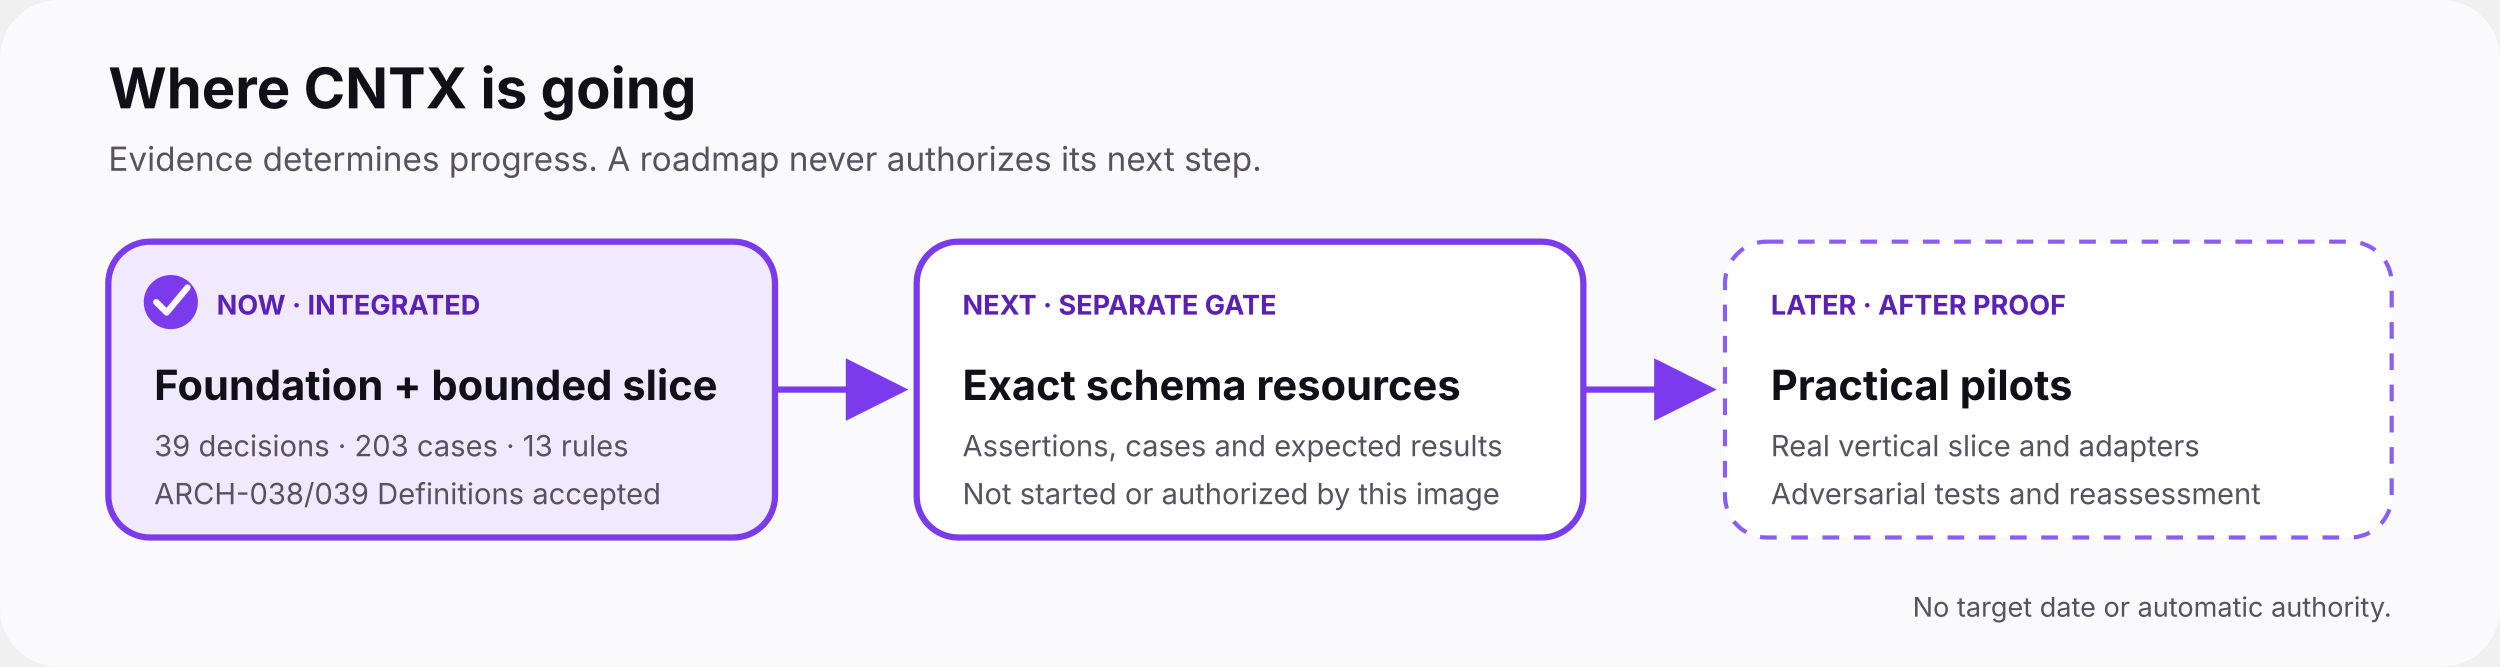
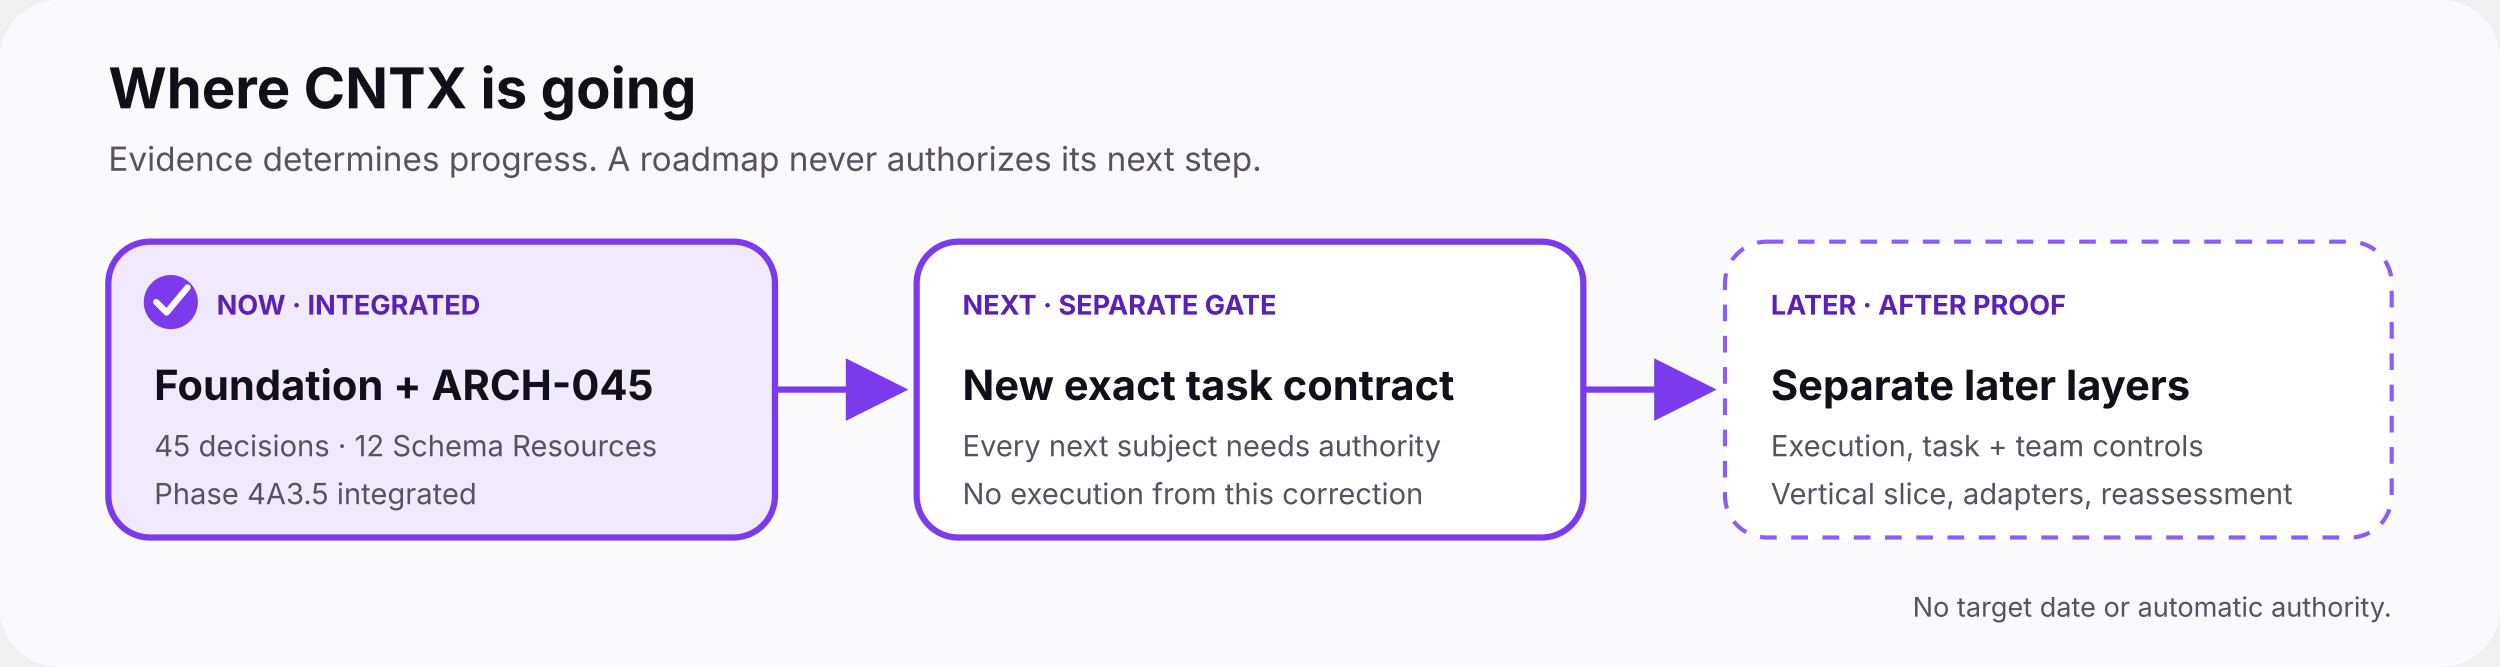
<svg xmlns="http://www.w3.org/2000/svg" viewBox="0 0 1200 320" role="img" aria-labelledby="title desc">
  <defs>
    <marker id="arrow" markerWidth="10" markerHeight="10" refX="8" refY="5" orient="auto">
      <path d="M0 0l10 5-10 5z" fill="#7C3AED" />
    </marker>
  </defs>
  <rect width="1200" height="320" rx="28" fill="#FAF9FC" />
  <text x="52" y="52" fill="#111018" font-family="Inter,Segoe UI,Arial,sans-serif" font-size="27" font-weight="700">Where CNTX is going</text>
  <text x="52" y="82" fill="#575260" font-family="Inter,Segoe UI,Arial,sans-serif" font-size="16">Evidence determines progress. A roadmap never authorizes its next step.</text>
  <g font-family="Inter,Segoe UI,Arial,sans-serif">
    <g transform="translate(52 116)">
      <rect width="320" height="142" rx="20" fill="#F1EAFE" stroke="#7C3AED" stroke-width="3" />
      <circle cx="30" cy="29" r="13" fill="#7C3AED" />
      <path d="M23 29l5 5 10-12" fill="none" stroke="#FFFFFF" stroke-width="3" stroke-linecap="round" stroke-linejoin="round" />
      <text x="52" y="35" fill="#5B21B6" font-size="13" font-weight="700">NOW · INTEGRATED</text>
-       <text x="22" y="76" fill="#111018" font-size="20" font-weight="700">Foundation + bounded slice</text>
-       <text x="22" y="103" fill="#575260" font-size="14">39 decisions · 203 cases · 13 rules</text>
-       <text x="22" y="126" fill="#575260" font-size="14">ARCH-038/039 Definitions accepted</text>
+       <text x="22" y="76" fill="#111018" font-size="20" font-weight="700">Foundation + ARCH-045</text>
+       <text x="22" y="103" fill="#575260" font-size="14">45 decisions · 12 Schema Resources</text>
+       <text x="22" y="126" fill="#575260" font-size="14">Phase 4A3.5 integrated</text>
    </g>
    <g transform="translate(440 116)">
      <rect width="320" height="142" rx="20" fill="#FFFFFF" stroke="#7C3AED" stroke-width="3" />
      <text x="22" y="35" fill="#5B21B6" font-size="13" font-weight="700">NEXT · SEPARATE GATE</text>
-       <text x="22" y="76" fill="#111018" font-size="20" font-weight="700">Exact schema resources</text>
-       <text x="22" y="103" fill="#575260" font-size="14">Assertions, cases and expected results</text>
-       <text x="22" y="126" fill="#575260" font-size="14">Not started or authorized by this image</text>
+       <text x="22" y="76" fill="#111018" font-size="20" font-weight="700">New exact task contract</text>
+       <text x="22" y="103" fill="#575260" font-size="14">Every next subject needs authority</text>
+       <text x="22" y="126" fill="#575260" font-size="14">No execution from this correction</text>
    </g>
    <g transform="translate(828 116)">
      <rect width="320" height="142" rx="20" fill="#FFFFFF" stroke="#8B5CF6" stroke-width="2" stroke-dasharray="8 7" />
      <text x="22" y="35" fill="#5B21B6" font-size="13" font-weight="700">LATER · AFTER PROOF</text>
-       <text x="22" y="76" fill="#111018" font-size="20" font-weight="700">Practical pilots</text>
-       <text x="22" y="103" fill="#575260" font-size="14">Real vertical slice and adapters</text>
-       <text x="22" y="126" fill="#575260" font-size="14">Adversarial tests and reassessment</text>
+       <text x="22" y="76" fill="#111018" font-size="20" font-weight="700">Separate later layers</text>
+       <text x="22" y="103" fill="#575260" font-size="14">Execution, task + team controls</text>
+       <text x="22" y="126" fill="#575260" font-size="14">Vertical slice, adapters, reassessment</text>
    </g>
  </g>
  <g stroke="#7C3AED" stroke-width="3" marker-end="url(#arrow)">
    <path d="M372 187h58" />
    <path d="M760 187h58" />
  </g>
  <text x="1148" y="296" text-anchor="end" fill="#575260" font-family="Inter,Segoe UI,Arial,sans-serif" font-size="13">No target date or automatic authority.</text>
</svg>
